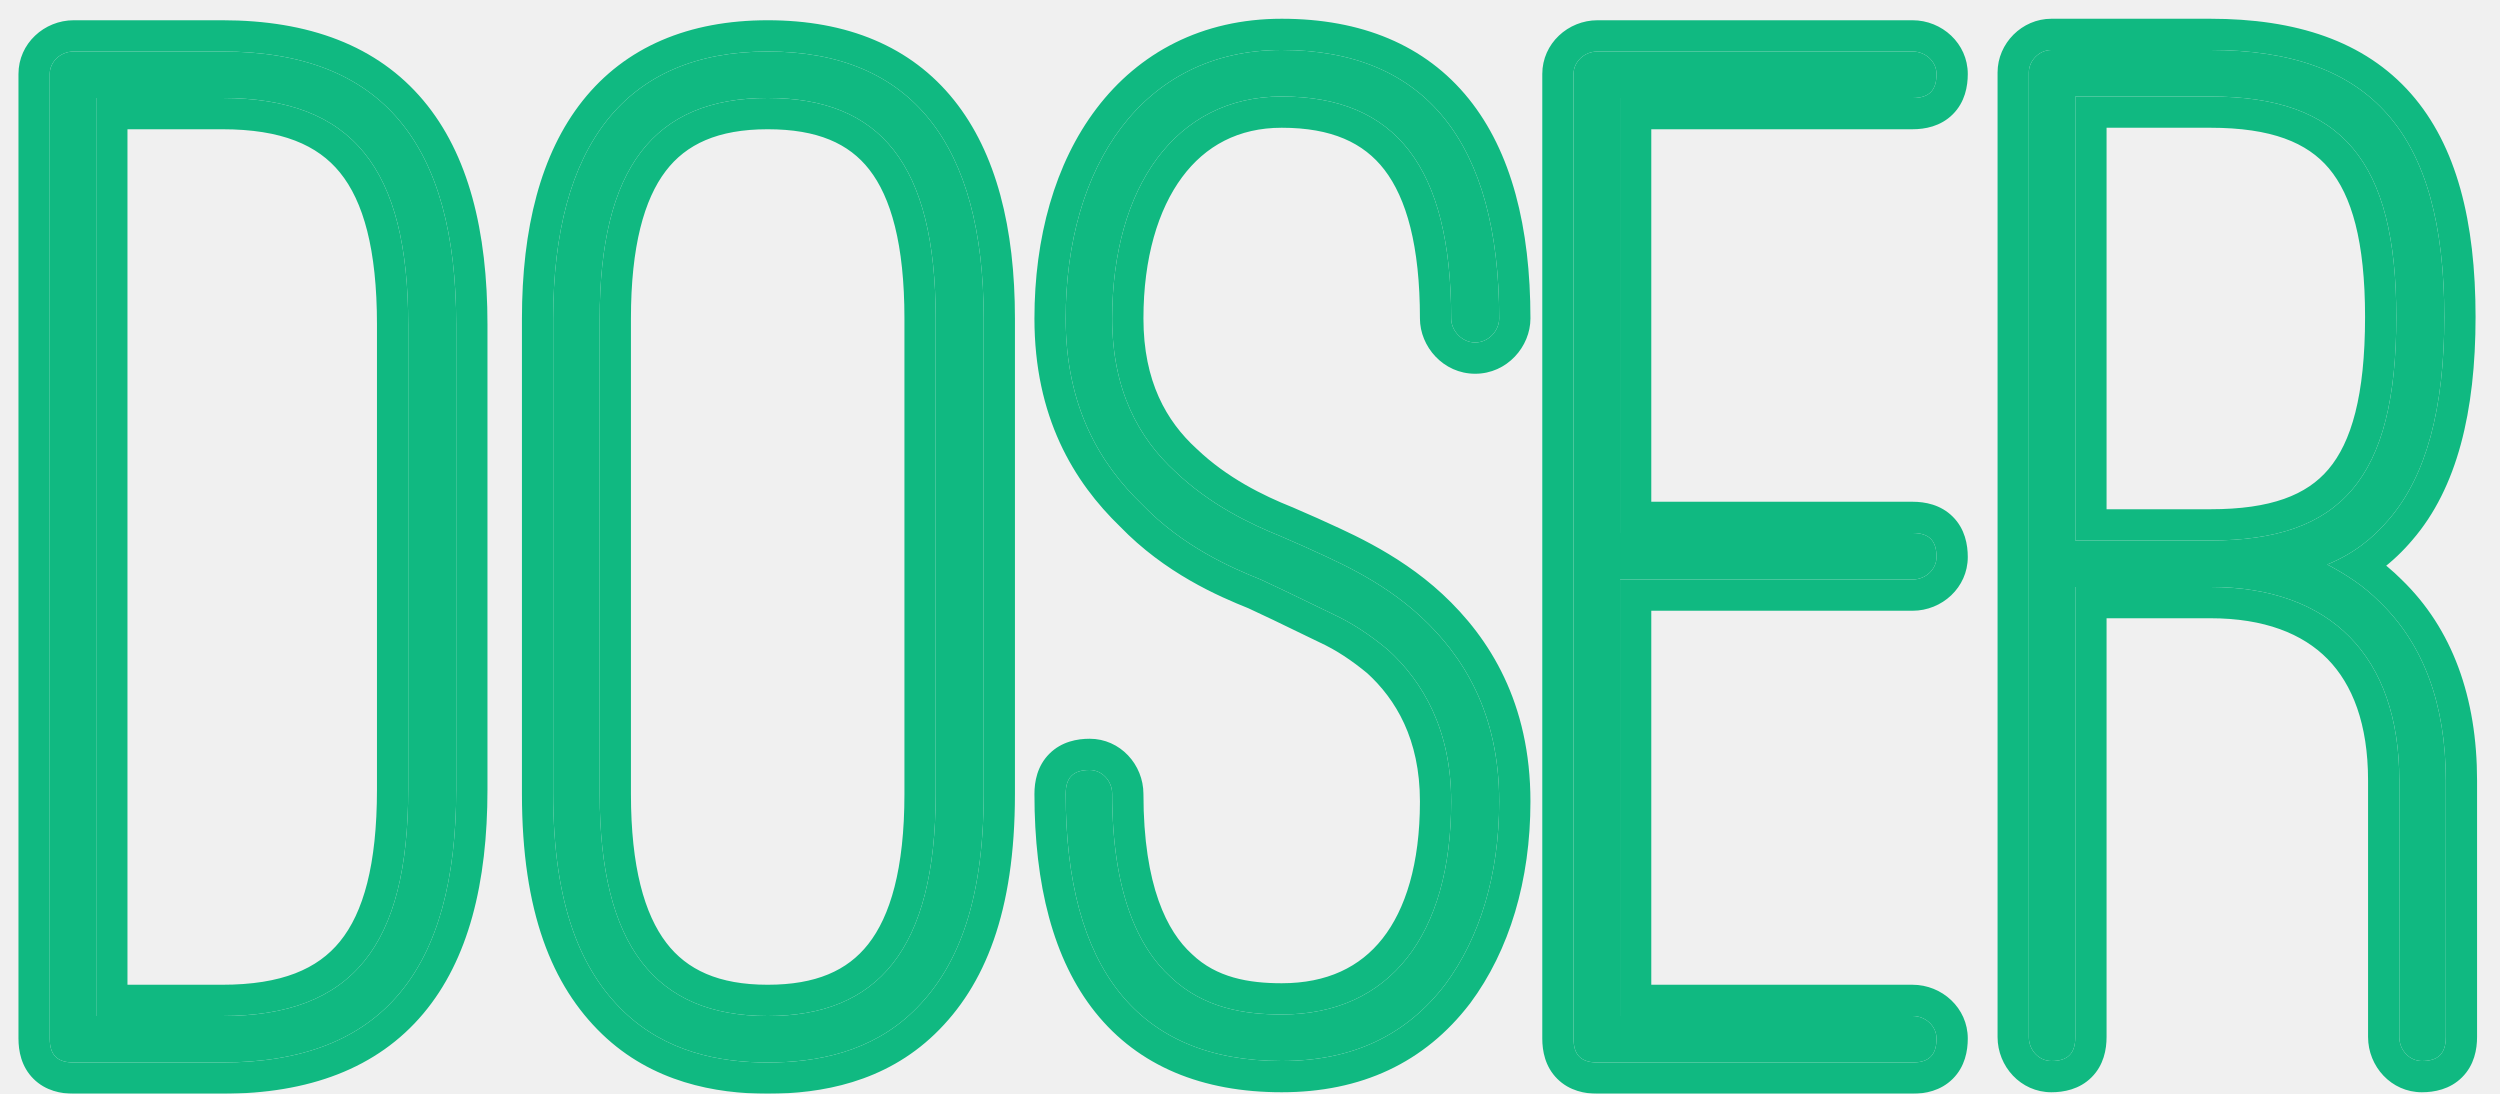
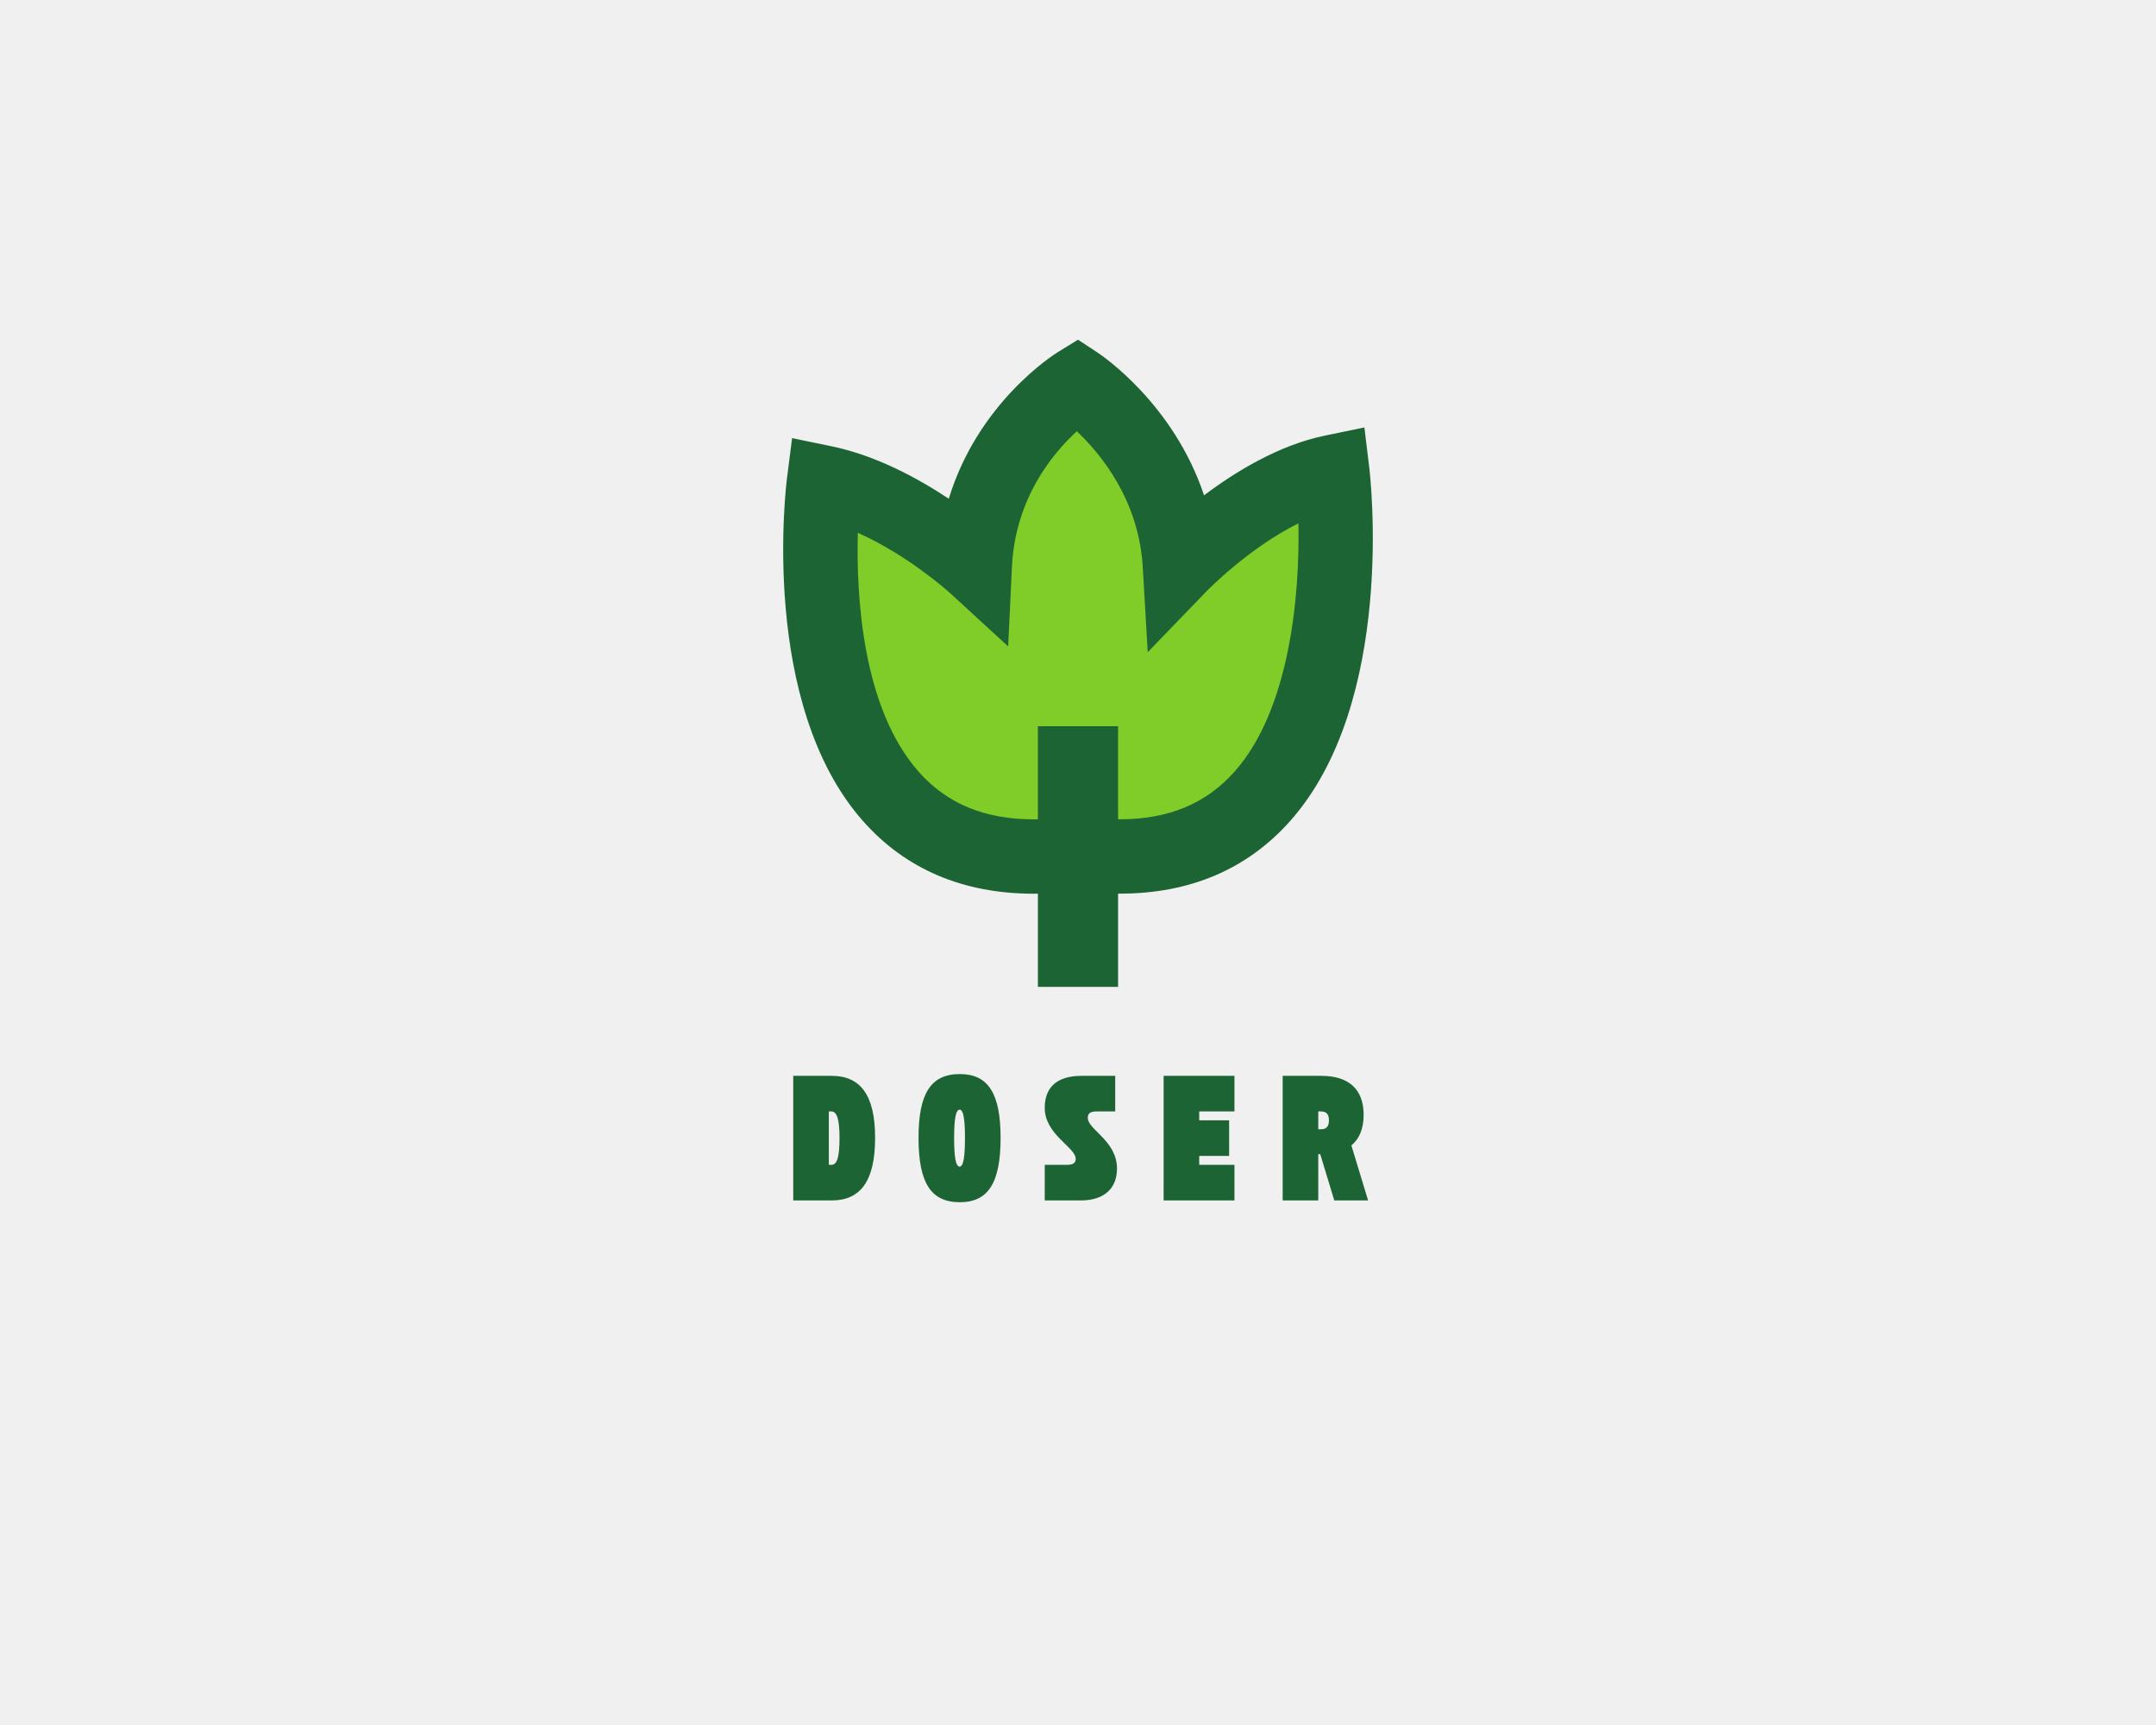
- <svg xmlns="http://www.w3.org/2000/svg" width="80" height="35" viewBox="0 0 80 35" fill="none">
-   <mask id="path-1-outside-1_1_3" maskUnits="userSpaceOnUse" x="0" y="0" width="80" height="35" fill="black">
-     <rect fill="white" width="80" height="35" />
-     <path d="M2.359 34C1.831 34 1.591 33.76 1.591 33.232V2.368C1.591 1.984 1.927 1.648 2.359 1.648H7.111C12.247 1.648 14.599 4.624 14.599 10.384V25.264C14.599 31.024 12.247 34 7.111 34H2.359ZM3.079 3.136V32.512H7.111C11.287 32.512 13.063 30.256 13.063 25.264V10.384C13.063 5.392 11.287 3.136 7.111 3.136H3.079ZM17.702 10.192C17.702 4.672 20.006 1.648 24.566 1.648C29.174 1.648 31.478 4.624 31.478 10.192V25.408C31.478 29.008 30.566 31.072 29.222 32.368C27.878 33.664 26.15 34 24.566 34C23.03 34 21.302 33.664 19.958 32.368C18.614 31.072 17.702 29.008 17.702 25.408V10.192ZM19.19 25.408C19.19 30.256 20.966 32.512 24.566 32.512C28.07 32.512 29.942 30.4 29.942 25.408V10.192C29.942 5.248 28.166 3.136 24.566 3.136C20.918 3.136 19.19 5.392 19.19 10.192V25.408ZM41.158 18.928L40.342 18.544C39.382 18.16 37.846 17.488 36.55 16.144C35.206 14.848 34.102 13.024 34.102 10.192C34.102 5.344 36.55 1.6 41.014 1.6C45.622 1.6 47.974 4.576 47.974 10.192C47.974 10.576 47.638 10.96 47.206 10.96C46.774 10.96 46.438 10.576 46.438 10.192C46.438 5.344 44.662 3.088 41.014 3.088C37.606 3.088 35.59 6.016 35.59 10.192C35.59 12.496 36.454 14.032 37.606 15.088C38.71 16.144 40.006 16.768 40.966 17.152L41.734 17.488C42.55 17.872 44.134 18.496 45.478 19.744C46.822 20.992 47.974 22.816 47.974 25.648C47.974 28 47.35 30.016 46.246 31.504C44.998 33.136 43.27 33.952 41.014 33.952C36.406 33.952 34.102 30.976 34.102 25.408C34.102 24.88 34.342 24.64 34.87 24.64C35.254 24.64 35.59 24.976 35.59 25.408C35.59 28.528 36.406 30.304 37.462 31.264C38.518 32.272 39.862 32.464 41.014 32.464C44.47 32.464 46.438 29.92 46.438 25.648C46.438 23.344 45.526 21.808 44.422 20.8C43.846 20.32 43.27 19.936 42.646 19.648L41.158 18.928ZM51.841 18.544V32.512H61.201C61.633 32.512 61.969 32.848 61.969 33.232C61.969 33.76 61.729 34 61.201 34H51.121C50.593 34 50.353 33.76 50.353 33.232V2.368C50.353 1.984 50.689 1.648 51.121 1.648H61.201C61.633 1.648 61.969 1.984 61.969 2.368C61.969 2.896 61.729 3.136 61.201 3.136H51.841V17.056H61.201C61.729 17.056 61.969 17.296 61.969 17.824C61.969 18.208 61.633 18.544 61.201 18.544H51.841ZM78.266 33.184C78.266 33.712 78.026 33.952 77.498 33.952C77.114 33.952 76.778 33.616 76.778 33.184V24.976C76.778 20.992 74.57 18.784 70.73 18.784H66.41V33.184C66.41 33.712 66.17 33.952 65.642 33.952C65.258 33.952 64.922 33.616 64.922 33.184V2.32C64.922 1.936 65.258 1.6 65.642 1.6H70.73C75.866 1.6 78.218 4.24 78.218 10.144C78.218 13.072 77.642 15.232 76.442 16.624C75.914 17.248 75.29 17.728 74.474 18.064C75.098 18.4 75.626 18.736 76.154 19.264C77.546 20.608 78.266 22.528 78.266 24.976V33.184ZM66.41 3.088V17.296H70.73C74.906 17.296 76.682 15.328 76.682 10.144C76.682 5.152 74.954 3.088 70.73 3.088H66.41Z" />
-   </mask>
-   <path d="M2.359 34C1.831 34 1.591 33.76 1.591 33.232V2.368C1.591 1.984 1.927 1.648 2.359 1.648H7.111C12.247 1.648 14.599 4.624 14.599 10.384V25.264C14.599 31.024 12.247 34 7.111 34H2.359ZM3.079 3.136V32.512H7.111C11.287 32.512 13.063 30.256 13.063 25.264V10.384C13.063 5.392 11.287 3.136 7.111 3.136H3.079ZM17.702 10.192C17.702 4.672 20.006 1.648 24.566 1.648C29.174 1.648 31.478 4.624 31.478 10.192V25.408C31.478 29.008 30.566 31.072 29.222 32.368C27.878 33.664 26.15 34 24.566 34C23.03 34 21.302 33.664 19.958 32.368C18.614 31.072 17.702 29.008 17.702 25.408V10.192ZM19.19 25.408C19.19 30.256 20.966 32.512 24.566 32.512C28.07 32.512 29.942 30.4 29.942 25.408V10.192C29.942 5.248 28.166 3.136 24.566 3.136C20.918 3.136 19.19 5.392 19.19 10.192V25.408ZM41.158 18.928L40.342 18.544C39.382 18.16 37.846 17.488 36.55 16.144C35.206 14.848 34.102 13.024 34.102 10.192C34.102 5.344 36.55 1.6 41.014 1.6C45.622 1.6 47.974 4.576 47.974 10.192C47.974 10.576 47.638 10.96 47.206 10.96C46.774 10.96 46.438 10.576 46.438 10.192C46.438 5.344 44.662 3.088 41.014 3.088C37.606 3.088 35.59 6.016 35.59 10.192C35.59 12.496 36.454 14.032 37.606 15.088C38.71 16.144 40.006 16.768 40.966 17.152L41.734 17.488C42.55 17.872 44.134 18.496 45.478 19.744C46.822 20.992 47.974 22.816 47.974 25.648C47.974 28 47.35 30.016 46.246 31.504C44.998 33.136 43.27 33.952 41.014 33.952C36.406 33.952 34.102 30.976 34.102 25.408C34.102 24.88 34.342 24.64 34.87 24.64C35.254 24.64 35.59 24.976 35.59 25.408C35.59 28.528 36.406 30.304 37.462 31.264C38.518 32.272 39.862 32.464 41.014 32.464C44.47 32.464 46.438 29.92 46.438 25.648C46.438 23.344 45.526 21.808 44.422 20.8C43.846 20.32 43.27 19.936 42.646 19.648L41.158 18.928ZM51.841 18.544V32.512H61.201C61.633 32.512 61.969 32.848 61.969 33.232C61.969 33.76 61.729 34 61.201 34H51.121C50.593 34 50.353 33.76 50.353 33.232V2.368C50.353 1.984 50.689 1.648 51.121 1.648H61.201C61.633 1.648 61.969 1.984 61.969 2.368C61.969 2.896 61.729 3.136 61.201 3.136H51.841V17.056H61.201C61.729 17.056 61.969 17.296 61.969 17.824C61.969 18.208 61.633 18.544 61.201 18.544H51.841ZM78.266 33.184C78.266 33.712 78.026 33.952 77.498 33.952C77.114 33.952 76.778 33.616 76.778 33.184V24.976C76.778 20.992 74.57 18.784 70.73 18.784H66.41V33.184C66.41 33.712 66.17 33.952 65.642 33.952C65.258 33.952 64.922 33.616 64.922 33.184V2.32C64.922 1.936 65.258 1.6 65.642 1.6H70.73C75.866 1.6 78.218 4.24 78.218 10.144C78.218 13.072 77.642 15.232 76.442 16.624C75.914 17.248 75.29 17.728 74.474 18.064C75.098 18.4 75.626 18.736 76.154 19.264C77.546 20.608 78.266 22.528 78.266 24.976V33.184ZM66.41 3.088V17.296H70.73C74.906 17.296 76.682 15.328 76.682 10.144C76.682 5.152 74.954 3.088 70.73 3.088H66.41Z" fill="#10B981" />
-   <path d="M3.079 3.136V2.136H2.079V3.136H3.079ZM3.079 32.512H2.079V33.512H3.079V32.512ZM2.359 34V33C2.225 33 2.345 32.968 2.484 33.107C2.623 33.246 2.591 33.366 2.591 33.232H1.591H0.591C0.591 33.626 0.678 34.13 1.07 34.521C1.461 34.912 1.965 35 2.359 35V34ZM1.591 33.232H2.591V2.368H1.591H0.591V33.232H1.591ZM1.591 2.368H2.591C2.591 2.473 2.545 2.547 2.504 2.587C2.461 2.628 2.407 2.648 2.359 2.648V1.648V0.648C1.417 0.648 0.591 1.39 0.591 2.368H1.591ZM2.359 1.648V2.648H7.111V1.648V0.648H2.359V1.648ZM7.111 1.648V2.648C9.482 2.648 11.03 3.327 12.015 4.499C13.029 5.706 13.599 7.614 13.599 10.384H14.599H15.599C15.599 7.394 14.993 4.934 13.546 3.213C12.071 1.457 9.875 0.648 7.111 0.648V1.648ZM14.599 10.384H13.599V25.264H14.599H15.599V10.384H14.599ZM14.599 25.264H13.599C13.599 28.034 13.029 29.942 12.015 31.149C11.03 32.321 9.482 33 7.111 33V34V35C9.875 35 12.071 34.191 13.546 32.435C14.993 30.714 15.599 28.254 15.599 25.264H14.599ZM7.111 34V33H2.359V34V35H7.111V34ZM3.079 3.136H2.079V32.512H3.079H4.079V3.136H3.079ZM3.079 32.512V33.512H7.111V32.512V31.512H3.079V32.512ZM7.111 32.512V33.512C9.376 33.512 11.207 32.894 12.429 31.391C13.611 29.936 14.063 27.841 14.063 25.264H13.063H12.063C12.063 27.679 11.626 29.208 10.877 30.129C10.167 31.002 9.021 31.512 7.111 31.512V32.512ZM13.063 25.264H14.063V10.384H13.063H12.063V25.264H13.063ZM13.063 10.384H14.063C14.063 7.807 13.611 5.712 12.429 4.257C11.207 2.754 9.376 2.136 7.111 2.136V3.136V4.136C9.021 4.136 10.167 4.646 10.877 5.519C11.626 6.44 12.063 7.969 12.063 10.384H13.063ZM7.111 3.136V2.136H3.079V3.136V4.136H7.111V3.136ZM29.222 32.368L28.528 31.648L28.528 31.648L29.222 32.368ZM19.958 32.368L20.652 31.648L20.652 31.648L19.958 32.368ZM17.702 10.192H18.702C18.702 7.548 19.257 5.67 20.208 4.471C21.126 3.312 22.525 2.648 24.566 2.648V1.648V0.648C22.047 0.648 20.014 1.496 18.64 3.229C17.299 4.922 16.702 7.316 16.702 10.192H17.702ZM24.566 1.648V2.648C26.64 2.648 28.049 3.306 28.969 4.457C29.922 5.648 30.478 7.522 30.478 10.192H31.478H32.478C32.478 7.294 31.882 4.896 30.531 3.207C29.148 1.478 27.101 0.648 24.566 0.648V1.648ZM31.478 10.192H30.478V25.408H31.478H32.478V10.192H31.478ZM31.478 25.408H30.478C30.478 28.836 29.615 30.6 28.528 31.648L29.222 32.368L29.916 33.088C31.518 31.544 32.478 29.18 32.478 25.408H31.478ZM29.222 32.368L28.528 31.648C27.449 32.689 26.026 33 24.566 33V34V35C26.275 35 28.308 34.639 29.916 33.088L29.222 32.368ZM24.566 34V33C23.159 33 21.733 32.691 20.652 31.648L19.958 32.368L19.264 33.088C20.871 34.637 22.902 35 24.566 35V34ZM19.958 32.368L20.652 31.648C19.566 30.6 18.702 28.836 18.702 25.408H17.702H16.702C16.702 29.18 17.663 31.544 19.264 33.088L19.958 32.368ZM17.702 25.408H18.702V10.192H17.702H16.702V25.408H17.702ZM19.19 25.408H18.19C18.19 27.922 18.645 29.96 19.734 31.385C20.864 32.865 22.542 33.512 24.566 33.512V32.512V31.512C22.991 31.512 21.98 31.031 21.323 30.171C20.623 29.256 20.19 27.742 20.19 25.408H19.19ZM24.566 32.512V33.512C26.53 33.512 28.207 32.909 29.354 31.45C30.462 30.041 30.942 27.998 30.942 25.408H29.942H28.942C28.942 27.81 28.486 29.319 27.782 30.214C27.118 31.059 26.107 31.512 24.566 31.512V32.512ZM29.942 25.408H30.942V10.192H29.942H28.942V25.408H29.942ZM29.942 10.192H30.942C30.942 7.635 30.489 5.601 29.393 4.195C28.253 2.734 26.57 2.136 24.566 2.136V3.136V4.136C26.162 4.136 27.167 4.594 27.816 5.425C28.507 6.311 28.942 7.805 28.942 10.192H29.942ZM24.566 3.136V2.136C22.522 2.136 20.842 2.781 19.715 4.257C18.632 5.678 18.19 7.705 18.19 10.192H19.19H20.19C20.19 7.879 20.613 6.378 21.305 5.471C21.955 4.619 22.962 4.136 24.566 4.136V3.136ZM19.19 10.192H18.19V25.408H19.19H20.19V10.192H19.19ZM41.158 18.928L41.593 18.028L41.584 18.023L41.158 18.928ZM40.342 18.544L40.767 17.639L40.741 17.627L40.713 17.616L40.342 18.544ZM36.55 16.144L37.27 15.45L37.257 15.437L37.244 15.424L36.55 16.144ZM37.606 15.088L38.297 14.365L38.289 14.358L38.281 14.351L37.606 15.088ZM40.966 17.152L41.367 16.236L41.352 16.229L41.337 16.224L40.966 17.152ZM41.734 17.488L42.16 16.583L42.147 16.577L42.135 16.572L41.734 17.488ZM45.478 19.744L46.158 19.011L46.158 19.011L45.478 19.744ZM46.246 31.504L47.04 32.111L47.044 32.106L47.049 32.1L46.246 31.504ZM37.462 31.264L38.152 30.541L38.143 30.532L38.134 30.524L37.462 31.264ZM44.422 20.8L45.096 20.061L45.079 20.046L45.062 20.032L44.422 20.8ZM42.646 19.648L42.21 20.548L42.218 20.552L42.227 20.556L42.646 19.648ZM41.158 18.928L41.584 18.023L40.767 17.639L40.342 18.544L39.916 19.449L40.732 19.833L41.158 18.928ZM40.342 18.544L40.713 17.616C39.783 17.244 38.413 16.635 37.27 15.45L36.55 16.144L35.83 16.838C37.279 18.341 38.98 19.076 39.97 19.473L40.342 18.544ZM36.55 16.144L37.244 15.424C36.067 14.289 35.102 12.715 35.102 10.192H34.102H33.102C33.102 13.333 34.345 15.407 35.856 16.864L36.55 16.144ZM34.102 10.192H35.102C35.102 7.923 35.676 6.006 36.68 4.682C37.662 3.388 39.096 2.6 41.014 2.6V1.6V0.6C38.467 0.6 36.445 1.684 35.087 3.474C33.751 5.234 33.102 7.613 33.102 10.192H34.102ZM41.014 1.6V2.6C43.088 2.6 44.51 3.258 45.443 4.417C46.407 5.614 46.974 7.5 46.974 10.192H47.974H48.974C48.974 7.268 48.365 4.858 47.001 3.163C45.605 1.43 43.548 0.6 41.014 0.6V1.6ZM47.974 10.192H46.974C46.974 10.098 47.01 10.049 47.03 10.028C47.056 10.001 47.115 9.96 47.206 9.96V10.96V11.96C48.23 11.96 48.974 11.088 48.974 10.192H47.974ZM47.206 10.96V9.96C47.296 9.96 47.356 10.001 47.382 10.028C47.402 10.049 47.438 10.098 47.438 10.192H46.438H45.438C45.438 11.088 46.182 11.96 47.206 11.96V10.96ZM46.438 10.192H47.438C47.438 7.678 46.983 5.638 45.886 4.212C44.748 2.732 43.058 2.088 41.014 2.088V3.088V4.088C42.618 4.088 43.639 4.572 44.301 5.432C45.004 6.346 45.438 7.858 45.438 10.192H46.438ZM41.014 3.088V2.088C38.987 2.088 37.336 2.975 36.221 4.478C35.128 5.952 34.59 7.957 34.59 10.192H35.59H36.59C36.59 8.251 37.06 6.704 37.827 5.67C38.572 4.665 39.632 4.088 41.014 4.088V3.088ZM35.59 10.192H34.59C34.59 12.786 35.578 14.586 36.93 15.825L37.606 15.088L38.281 14.351C37.329 13.478 36.59 12.206 36.59 10.192H35.59ZM37.606 15.088L36.914 15.811C38.152 16.995 39.584 17.676 40.594 18.081L40.966 17.152L41.337 16.224C40.428 15.86 39.267 15.293 38.297 14.365L37.606 15.088ZM40.966 17.152L40.565 18.068L41.333 18.404L41.734 17.488L42.135 16.572L41.367 16.236L40.966 17.152ZM41.734 17.488L41.308 18.393C42.189 18.807 43.595 19.361 44.797 20.477L45.478 19.744L46.158 19.011C44.672 17.631 42.91 16.937 42.16 16.583L41.734 17.488ZM45.478 19.744L44.797 20.477C45.97 21.566 46.974 23.136 46.974 25.648H47.974H48.974C48.974 22.496 47.673 20.418 46.158 19.011L45.478 19.744ZM47.974 25.648H46.974C46.974 27.828 46.396 29.624 45.443 30.908L46.246 31.504L47.049 32.1C48.304 30.408 48.974 28.172 48.974 25.648H47.974ZM46.246 31.504L45.451 30.896C44.411 32.258 42.989 32.952 41.014 32.952V33.952V34.952C43.55 34.952 45.585 34.014 47.04 32.111L46.246 31.504ZM41.014 33.952V32.952C38.94 32.952 37.531 32.294 36.611 31.143C35.658 29.952 35.102 28.078 35.102 25.408H34.102H33.102C33.102 28.306 33.698 30.704 35.049 32.393C36.432 34.122 38.479 34.952 41.014 34.952V33.952ZM34.102 25.408H35.102C35.102 25.274 35.134 25.394 34.995 25.533C34.855 25.672 34.736 25.64 34.87 25.64V24.64V23.64C34.475 23.64 33.972 23.728 33.581 24.119C33.189 24.51 33.102 25.014 33.102 25.408H34.102ZM34.87 24.64V25.64C34.765 25.64 34.691 25.594 34.651 25.553C34.609 25.51 34.59 25.456 34.59 25.408H35.59H36.59C36.59 24.466 35.847 23.64 34.87 23.64V24.64ZM35.59 25.408H34.59C34.59 28.686 35.448 30.785 36.789 32.004L37.462 31.264L38.134 30.524C37.363 29.823 36.59 28.37 36.59 25.408H35.59ZM37.462 31.264L36.771 31.987C38.107 33.263 39.773 33.464 41.014 33.464V32.464V31.464C39.95 31.464 38.928 31.281 38.152 30.541L37.462 31.264ZM41.014 32.464V33.464C43.011 33.464 44.671 32.715 45.806 31.278C46.916 29.873 47.438 27.921 47.438 25.648H46.438H45.438C45.438 27.647 44.975 29.103 44.237 30.038C43.524 30.941 42.472 31.464 41.014 31.464V32.464ZM46.438 25.648H47.438C47.438 23.042 46.392 21.244 45.096 20.061L44.422 20.8L43.747 21.538C44.66 22.372 45.438 23.646 45.438 25.648H46.438ZM44.422 20.8L45.062 20.032C44.435 19.509 43.785 19.073 43.065 18.74L42.646 19.648L42.227 20.556C42.754 20.799 43.257 21.131 43.782 21.568L44.422 20.8ZM42.646 19.648L43.081 18.748L41.593 18.028L41.158 18.928L40.722 19.828L42.21 20.548L42.646 19.648ZM51.841 18.544V17.544H50.841V18.544H51.841ZM51.841 32.512H50.841V33.512H51.841V32.512ZM51.841 3.136V2.136H50.841V3.136H51.841ZM51.841 17.056H50.841V18.056H51.841V17.056ZM51.841 18.544H50.841V32.512H51.841H52.841V18.544H51.841ZM51.841 32.512V33.512H61.201V32.512V31.512H51.841V32.512ZM61.201 32.512V33.512C61.153 33.512 61.099 33.492 61.056 33.451C61.014 33.411 60.969 33.337 60.969 33.232H61.969H62.969C62.969 32.254 62.143 31.512 61.201 31.512V32.512ZM61.969 33.232H60.969C60.969 33.366 60.936 33.246 61.076 33.107C61.215 32.968 61.334 33 61.201 33V34V35C61.595 35 62.099 34.912 62.49 34.521C62.881 34.13 62.969 33.626 62.969 33.232H61.969ZM61.201 34V33H51.121V34V35H61.201V34ZM51.121 34V33C50.987 33 51.106 32.968 51.246 33.107C51.385 33.246 51.353 33.366 51.353 33.232H50.353H49.353C49.353 33.626 49.44 34.13 49.832 34.521C50.223 34.912 50.727 35 51.121 35V34ZM50.353 33.232H51.353V2.368H50.353H49.353V33.232H50.353ZM50.353 2.368H51.353C51.353 2.473 51.307 2.547 51.266 2.587C51.222 2.628 51.169 2.648 51.121 2.648V1.648V0.648C50.179 0.648 49.353 1.39 49.353 2.368H50.353ZM51.121 1.648V2.648H61.201V1.648V0.648H51.121V1.648ZM61.201 1.648V2.648C61.153 2.648 61.099 2.628 61.056 2.587C61.014 2.547 60.969 2.473 60.969 2.368H61.969H62.969C62.969 1.39 62.143 0.648 61.201 0.648V1.648ZM61.969 2.368H60.969C60.969 2.502 60.936 2.382 61.076 2.243C61.215 2.104 61.334 2.136 61.201 2.136V3.136V4.136C61.595 4.136 62.099 4.048 62.49 3.657C62.881 3.266 62.969 2.762 62.969 2.368H61.969ZM61.201 3.136V2.136H51.841V3.136V4.136H61.201V3.136ZM51.841 3.136H50.841V17.056H51.841H52.841V3.136H51.841ZM51.841 17.056V18.056H61.201V17.056V16.056H51.841V17.056ZM61.201 17.056V18.056C61.334 18.056 61.215 18.088 61.076 17.949C60.936 17.81 60.969 17.69 60.969 17.824H61.969H62.969C62.969 17.43 62.881 16.926 62.49 16.535C62.099 16.144 61.595 16.056 61.201 16.056V17.056ZM61.969 17.824H60.969C60.969 17.719 61.014 17.645 61.056 17.605C61.099 17.564 61.153 17.544 61.201 17.544V18.544V19.544C62.143 19.544 62.969 18.802 62.969 17.824H61.969ZM61.201 18.544V17.544H51.841V18.544V19.544H61.201V18.544ZM66.41 18.784V17.784H65.41V18.784H66.41ZM76.442 16.624L75.684 15.971L75.678 15.978L76.442 16.624ZM74.474 18.064L74.093 17.139L72.141 17.943L74 18.945L74.474 18.064ZM76.154 19.264L75.447 19.971L75.453 19.977L75.459 19.983L76.154 19.264ZM66.41 3.088V2.088H65.41V3.088H66.41ZM66.41 17.296H65.41V18.296H66.41V17.296ZM78.266 33.184H77.266C77.266 33.318 77.234 33.198 77.373 33.059C77.512 32.92 77.632 32.952 77.498 32.952V33.952V34.952C77.892 34.952 78.396 34.864 78.787 34.473C79.178 34.082 79.266 33.578 79.266 33.184H78.266ZM77.498 33.952V32.952C77.603 32.952 77.677 32.998 77.716 33.039C77.758 33.082 77.778 33.136 77.778 33.184H76.778H75.778C75.778 34.126 76.52 34.952 77.498 34.952V33.952ZM76.778 33.184H77.778V24.976H76.778H75.778V33.184H76.778ZM76.778 24.976H77.778C77.778 22.804 77.173 20.973 75.907 19.685C74.638 18.394 72.84 17.784 70.73 17.784V18.784V19.784C72.46 19.784 73.685 20.278 74.481 21.087C75.278 21.899 75.778 23.164 75.778 24.976H76.778ZM70.73 18.784V17.784H66.41V18.784V19.784H70.73V18.784ZM66.41 18.784H65.41V33.184H66.41H67.41V18.784H66.41ZM66.41 33.184H65.41C65.41 33.318 65.377 33.198 65.517 33.059C65.656 32.92 65.776 32.952 65.642 32.952V33.952V34.952C66.036 34.952 66.54 34.864 66.931 34.473C67.322 34.082 67.41 33.578 67.41 33.184H66.41ZM65.642 33.952V32.952C65.747 32.952 65.821 32.998 65.861 33.039C65.902 33.082 65.922 33.136 65.922 33.184H64.922H63.922C63.922 34.126 64.664 34.952 65.642 34.952V33.952ZM64.922 33.184H65.922V2.32H64.922H63.922V33.184H64.922ZM64.922 2.32H65.922C65.922 2.422 65.879 2.489 65.845 2.523C65.811 2.557 65.744 2.6 65.642 2.6V1.6V0.6C64.706 0.6 63.922 1.384 63.922 2.32H64.922ZM65.642 1.6V2.6H70.73V1.6V0.6H65.642V1.6ZM70.73 1.6V2.6C73.135 2.6 74.678 3.215 75.649 4.319C76.645 5.45 77.218 7.294 77.218 10.144H78.218H79.218C79.218 7.09 78.615 4.662 77.151 2.997C75.661 1.305 73.46 0.6 70.73 0.6V1.6ZM78.218 10.144H77.218C77.218 12.976 76.655 14.846 75.684 15.971L76.442 16.624L77.199 17.277C78.629 15.618 79.218 13.168 79.218 10.144H78.218ZM76.442 16.624L75.678 15.978C75.247 16.488 74.751 16.868 74.093 17.139L74.474 18.064L74.855 18.989C75.829 18.588 76.581 18.008 77.205 17.27L76.442 16.624ZM74.474 18.064L74 18.945C74.58 19.257 75.015 19.539 75.447 19.971L76.154 19.264L76.861 18.557C76.237 17.933 75.616 17.543 74.948 17.183L74.474 18.064ZM76.154 19.264L75.459 19.983C76.611 21.095 77.266 22.729 77.266 24.976H78.266H79.266C79.266 22.327 78.481 20.121 76.848 18.545L76.154 19.264ZM78.266 24.976H77.266V33.184H78.266H79.266V24.976H78.266ZM66.41 3.088H65.41V17.296H66.41H67.41V3.088H66.41ZM66.41 17.296V18.296H70.73V17.296V16.296H66.41V17.296ZM70.73 17.296V18.296C72.958 18.296 74.798 17.77 76.035 16.311C77.235 14.894 77.682 12.806 77.682 10.144H76.682H75.682C75.682 12.666 75.241 14.154 74.509 15.018C73.814 15.838 72.678 16.296 70.73 16.296V17.296ZM76.682 10.144H77.682C77.682 7.575 77.246 5.514 76.055 4.1C74.827 2.642 72.991 2.088 70.73 2.088V3.088V4.088C72.693 4.088 73.832 4.566 74.525 5.388C75.254 6.254 75.682 7.721 75.682 10.144H76.682ZM70.73 3.088V2.088H66.41V3.088V4.088H70.73V3.088Z" fill="#10B981" mask="url(#path-1-outside-1_1_3)" />
+ <svg xmlns="http://www.w3.org/2000/svg" version="1.1" width="1280" height="1024" viewBox="0 0 1280 1024" xml:space="preserve">
+   <defs>
+ </defs>
+   <g transform="matrix(1 0 0 1 640 512)" id="background-logo">
+     <rect style="stroke: none; stroke-width: 0; stroke-dasharray: none; stroke-linecap: butt; stroke-dashoffset: 0; stroke-linejoin: miter; stroke-miterlimit: 4; fill: rgb(255,255,255); fill-opacity: 0; fill-rule: nonzero; opacity: 1;" paint-order="stroke" x="-640" y="-512" rx="0" ry="0" width="1280" height="1024" />
+   </g>
+   <g transform="matrix(1.921154 0 0 1.921154 640 393.7427)" id="logo-logo">
+     <g style="" paint-order="stroke">
+       <g transform="matrix(0.215012 0 0 -0.215012 -0.001127291 -13.32571)">
+         <path style="stroke: none; stroke-width: 1; stroke-dasharray: none; stroke-linecap: butt; stroke-dashoffset: 0; stroke-linejoin: miter; stroke-miterlimit: 4; fill: rgb(128,204,40); fill-rule: nonzero; opacity: 1;" paint-order="stroke" transform=" translate(-1595.412, -1487.949)" d="M 1960.99 1700.83 C 1848.3 1677.61 1741.88 1566.76 1741.88 1566.76 C 1732.02 1737.09 1594.48 1827.65 1594.48 1827.65 C 1594.48 1827.65 1455.34 1741.86 1447.07 1566.76 C 1447.07 1566.76 1342.87 1662.34 1230.19 1685.57 C 1230.19 1685.57 1154.19 1090.07 1594.47 1152.89 C 1594.47 1152.89 1594.48 1152.89 1594.49 1152.89 C 2034.77 1090.07 1960.99 1700.83 1960.99 1700.83" stroke-linecap="round" />
+       </g>
+       <g transform="matrix(0.215012 0 0 -0.215012 0 0)">
+         <path style="stroke: none; stroke-width: 1; stroke-dasharray: none; stroke-linecap: butt; stroke-dashoffset: 0; stroke-linejoin: miter; stroke-miterlimit: 4; fill: rgb(28,100,52); fill-rule: nonzero; opacity: 1;" paint-order="stroke" transform=" translate(-1595.417, -1425.971)" d="M 1820.64 1270.51 C 1779.64 1224.26 1725.63 1201.78 1655.5 1201.78 L 1655.48 1201.78 C 1654.67 1201.78 1653.84 1201.82 1653.03 1201.83 L 1653.03 1335.56 L 1537.79 1335.56 L 1537.79 1201.78 C 1535.9 1201.75 1533.97 1201.67 1532.1 1201.67 C 1461.24 1201.67 1406.98 1224.12 1366.25 1270.29 C 1285.09 1362.28 1276.59 1523.54 1278.98 1613.48 C 1351.27 1581.34 1410.26 1528.03 1410.96 1527.39 L 1495.06 1450.24 L 1500.44 1564.24 C 1505.1 1662.95 1559.08 1727.68 1593.72 1759.38 C 1628.52 1726.54 1682.95 1660.34 1688.54 1563.67 L 1695.65 1441.94 L 1780.37 1529.71 C 1781.12 1530.49 1840.7 1591.64 1912.24 1627.11 C 1914.36 1523.26 1899.76 1359.76 1820.64 1270.51 z M 2014.03 1707.24 L 2007.06 1764.88 L 1950.21 1753.16 C 1884.47 1739.61 1822.17 1701.64 1776.58 1667.36 C 1732.77 1799.11 1629.2 1868.76 1623.86 1872.27 L 1595.42 1891 L 1566.43 1873.13 C 1560.9 1869.71 1451.84 1800.9 1409.69 1662.44 C 1365.2 1692 1304.89 1724.72 1240.97 1737.89 L 1184.49 1749.53 L 1177.19 1692.33 C 1175.51 1679.17 1137.77 1368.08 1285.91 1199.83 C 1347.27 1130.15 1430.1 1094.82 1532.1 1094.82 C 1533.98 1094.82 1535.9 1094.89 1537.79 1094.92 L 1537.79 960.941 L 1653.03 960.941 L 1653.03 1094.97 C 1653.84 1094.96 1654.67 1094.93 1655.47 1094.93 C 1655.48 1094.93 1655.49 1094.93 1655.5 1094.93 C 1756.55 1094.93 1839.01 1130.15 1900.6 1199.62 C 2052.65 1371.15 2015.68 1693.6 2014.03 1707.24" stroke-linecap="round" />
+       </g>
+     </g>
+   </g>
+   <g transform="matrix(1.921154 0 0 1.921154 641.585 675.6274)" id="text-logo">
+     <g style="" paint-order="stroke">
+       <g transform="matrix(1 0 0 1 0 0)" id="text-logo-path-0">
+         <path style="stroke: none; stroke-width: 0.586; stroke-dasharray: none; stroke-linecap: butt; stroke-dashoffset: 0; stroke-linejoin: miter; stroke-miterlimit: 4; fill: rgb(28,100,52); fill-rule: nonzero; opacity: 1;" paint-order="stroke" transform=" translate(-91.025, 19.25)" d="M 14.08 -38.5 L 2.2 -38.5 L 2.2 0 L 14.08 0 C 22.88 0 27.5 -5.83 27.5 -19.36 C 27.5 -32.67 22.88 -38.5 14.08 -38.5 Z M 14.03 -11 L 13.2 -11 L 13.2 -27.5 L 14.03 -27.5 C 15.79 -27.5 16.5 -24.75 16.5 -19.3 C 16.5 -13.75 15.84 -11 14.03 -11 Z M 53.68 0.55 C 62.48 0.55 66.28 -5.45 66.28 -19.36 C 66.28 -33 62.48 -39.05 53.68 -39.05 C 44.72 -39.05 40.92 -33.05 40.92 -19.36 C 40.92 -5.45 44.72 0.55 53.68 0.55 Z M 51.92 -19.3 C 51.92 -24.75 52.36 -28.05 53.63 -28.05 C 54.84 -28.05 55.27 -24.75 55.27 -19.3 C 55.27 -13.75 54.84 -10.45 53.63 -10.45 C 52.36 -10.45 51.92 -13.75 51.92 -19.3 Z M 89.49 -12.87 C 89.49 -11.77 88.94 -11 86.79 -11 L 79.92 -11 L 79.92 0 L 91.03 0 C 98.45 0 102.25 -3.85 102.25 -9.85 C 102.25 -18.48 93.23 -21.84 93.23 -25.52 C 93.23 -26.73 93.78 -27.5 95.92 -27.5 L 101.7 -27.5 L 101.7 -38.5 L 91.3 -38.5 C 83.71 -38.5 79.92 -34.98 79.92 -28.6 C 79.92 -20.35 89.49 -16.39 89.49 -12.87 Z M 138.55 -38.5 L 116.66 -38.5 L 116.66 0 L 138.55 0 L 138.55 -11 L 127.66 -11 L 127.66 -13.75 L 136.9 -13.75 L 136.9 -24.75 L 127.66 -24.75 L 127.66 -27.5 L 138.55 -27.5 Z M 165.38 -38.5 L 153.45 -38.5 L 153.45 0 L 164.45 0 L 164.45 -14.3 L 165.06 -14.3 L 169.4 0 L 179.85 0 L 174.68 -17 C 177.16 -19.03 178.47 -22.22 178.47 -26.46 C 178.47 -34.27 173.97 -38.5 165.38 -38.5 Z M 165.28 -22 L 164.45 -22 L 164.45 -27.5 L 165.28 -27.5 C 166.98 -27.5 167.75 -26.62 167.75 -24.75 C 167.75 -22.88 166.98 -22 165.28 -22 Z" stroke-linecap="round" />
+       </g>
+     </g>
+   </g>
+   <g transform="matrix(1 0 0 1 324.2184 411.9308)" id="tagline-92494c4f-9f1f-4028-815e-9307b9687373-logo">
+     <g style="" paint-order="stroke">
+       <g transform="matrix(1 0 0 1 0 0)" id="tagline-92494c4f-9f1f-4028-815e-9307b9687373-logo-path-0">
+         <path style="stroke: none; stroke-width: 0; stroke-dasharray: none; stroke-linecap: butt; stroke-dashoffset: 0; stroke-linejoin: miter; stroke-miterlimit: 4; fill: rgb(28,100,52); fill-rule: nonzero; opacity: 1;" paint-order="stroke" transform=" translate(0, 0)" d="" stroke-linecap="round" />
+       </g>
+     </g>
+   </g>
</svg>
